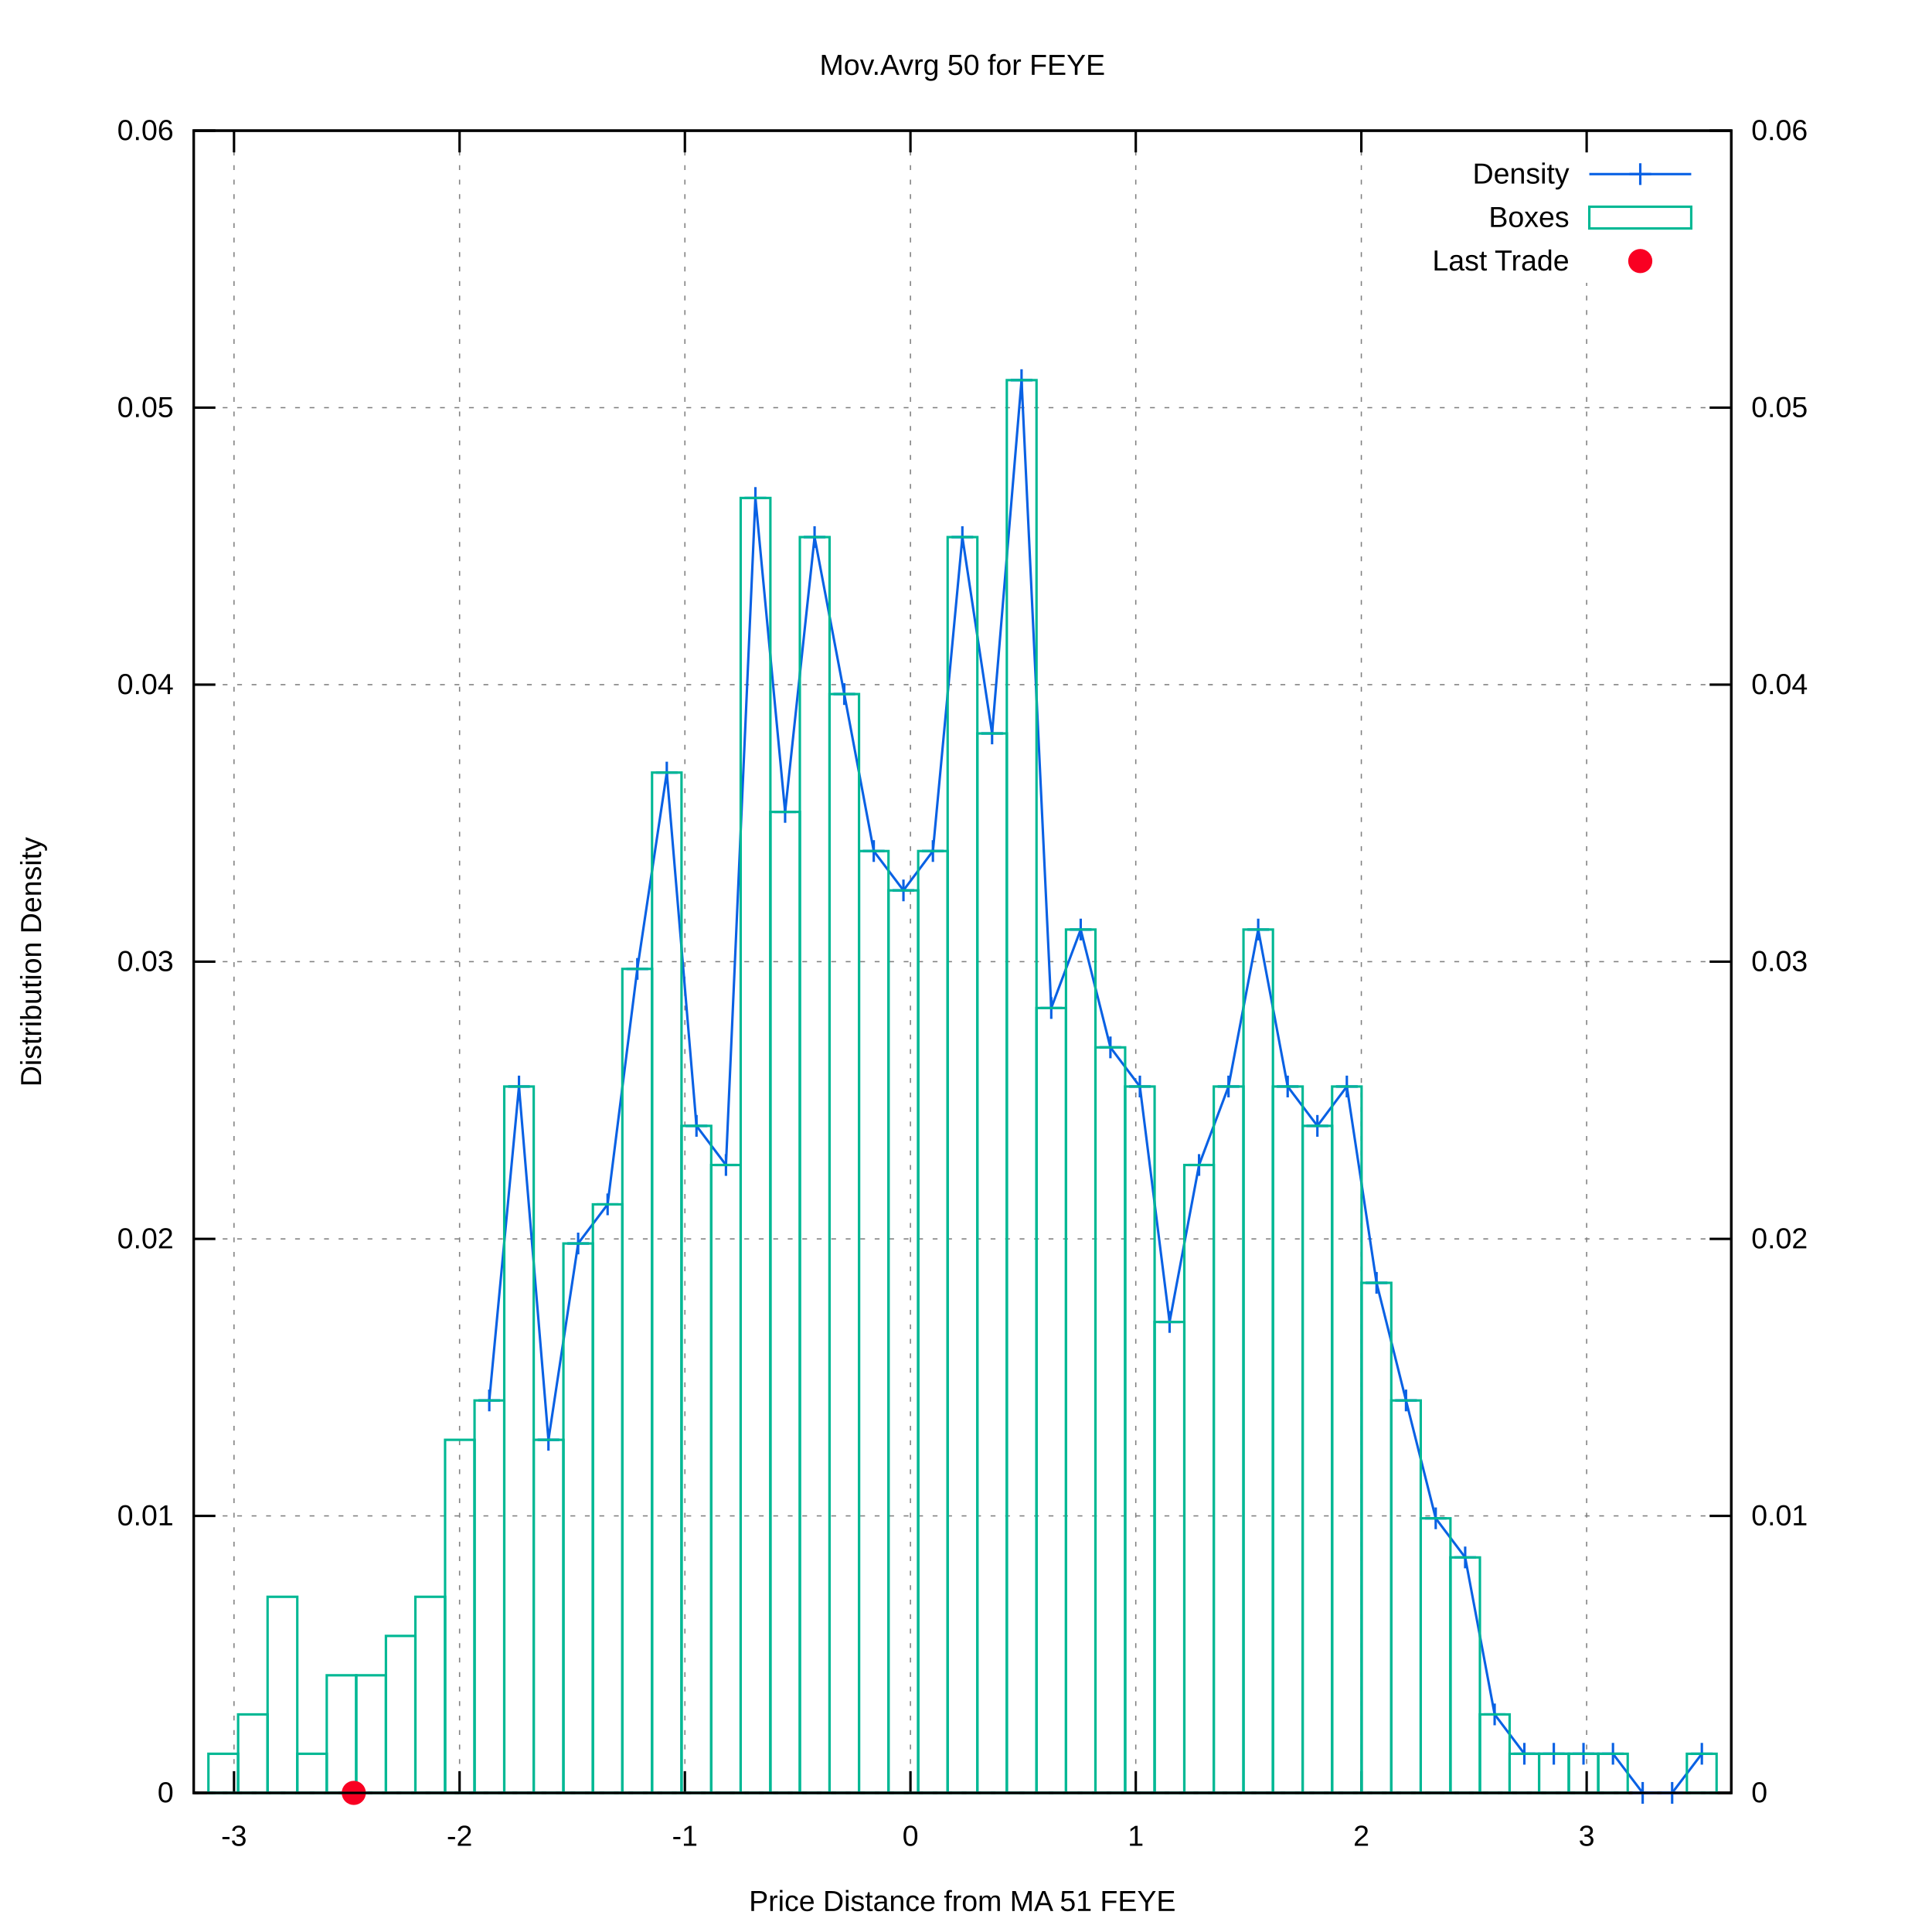
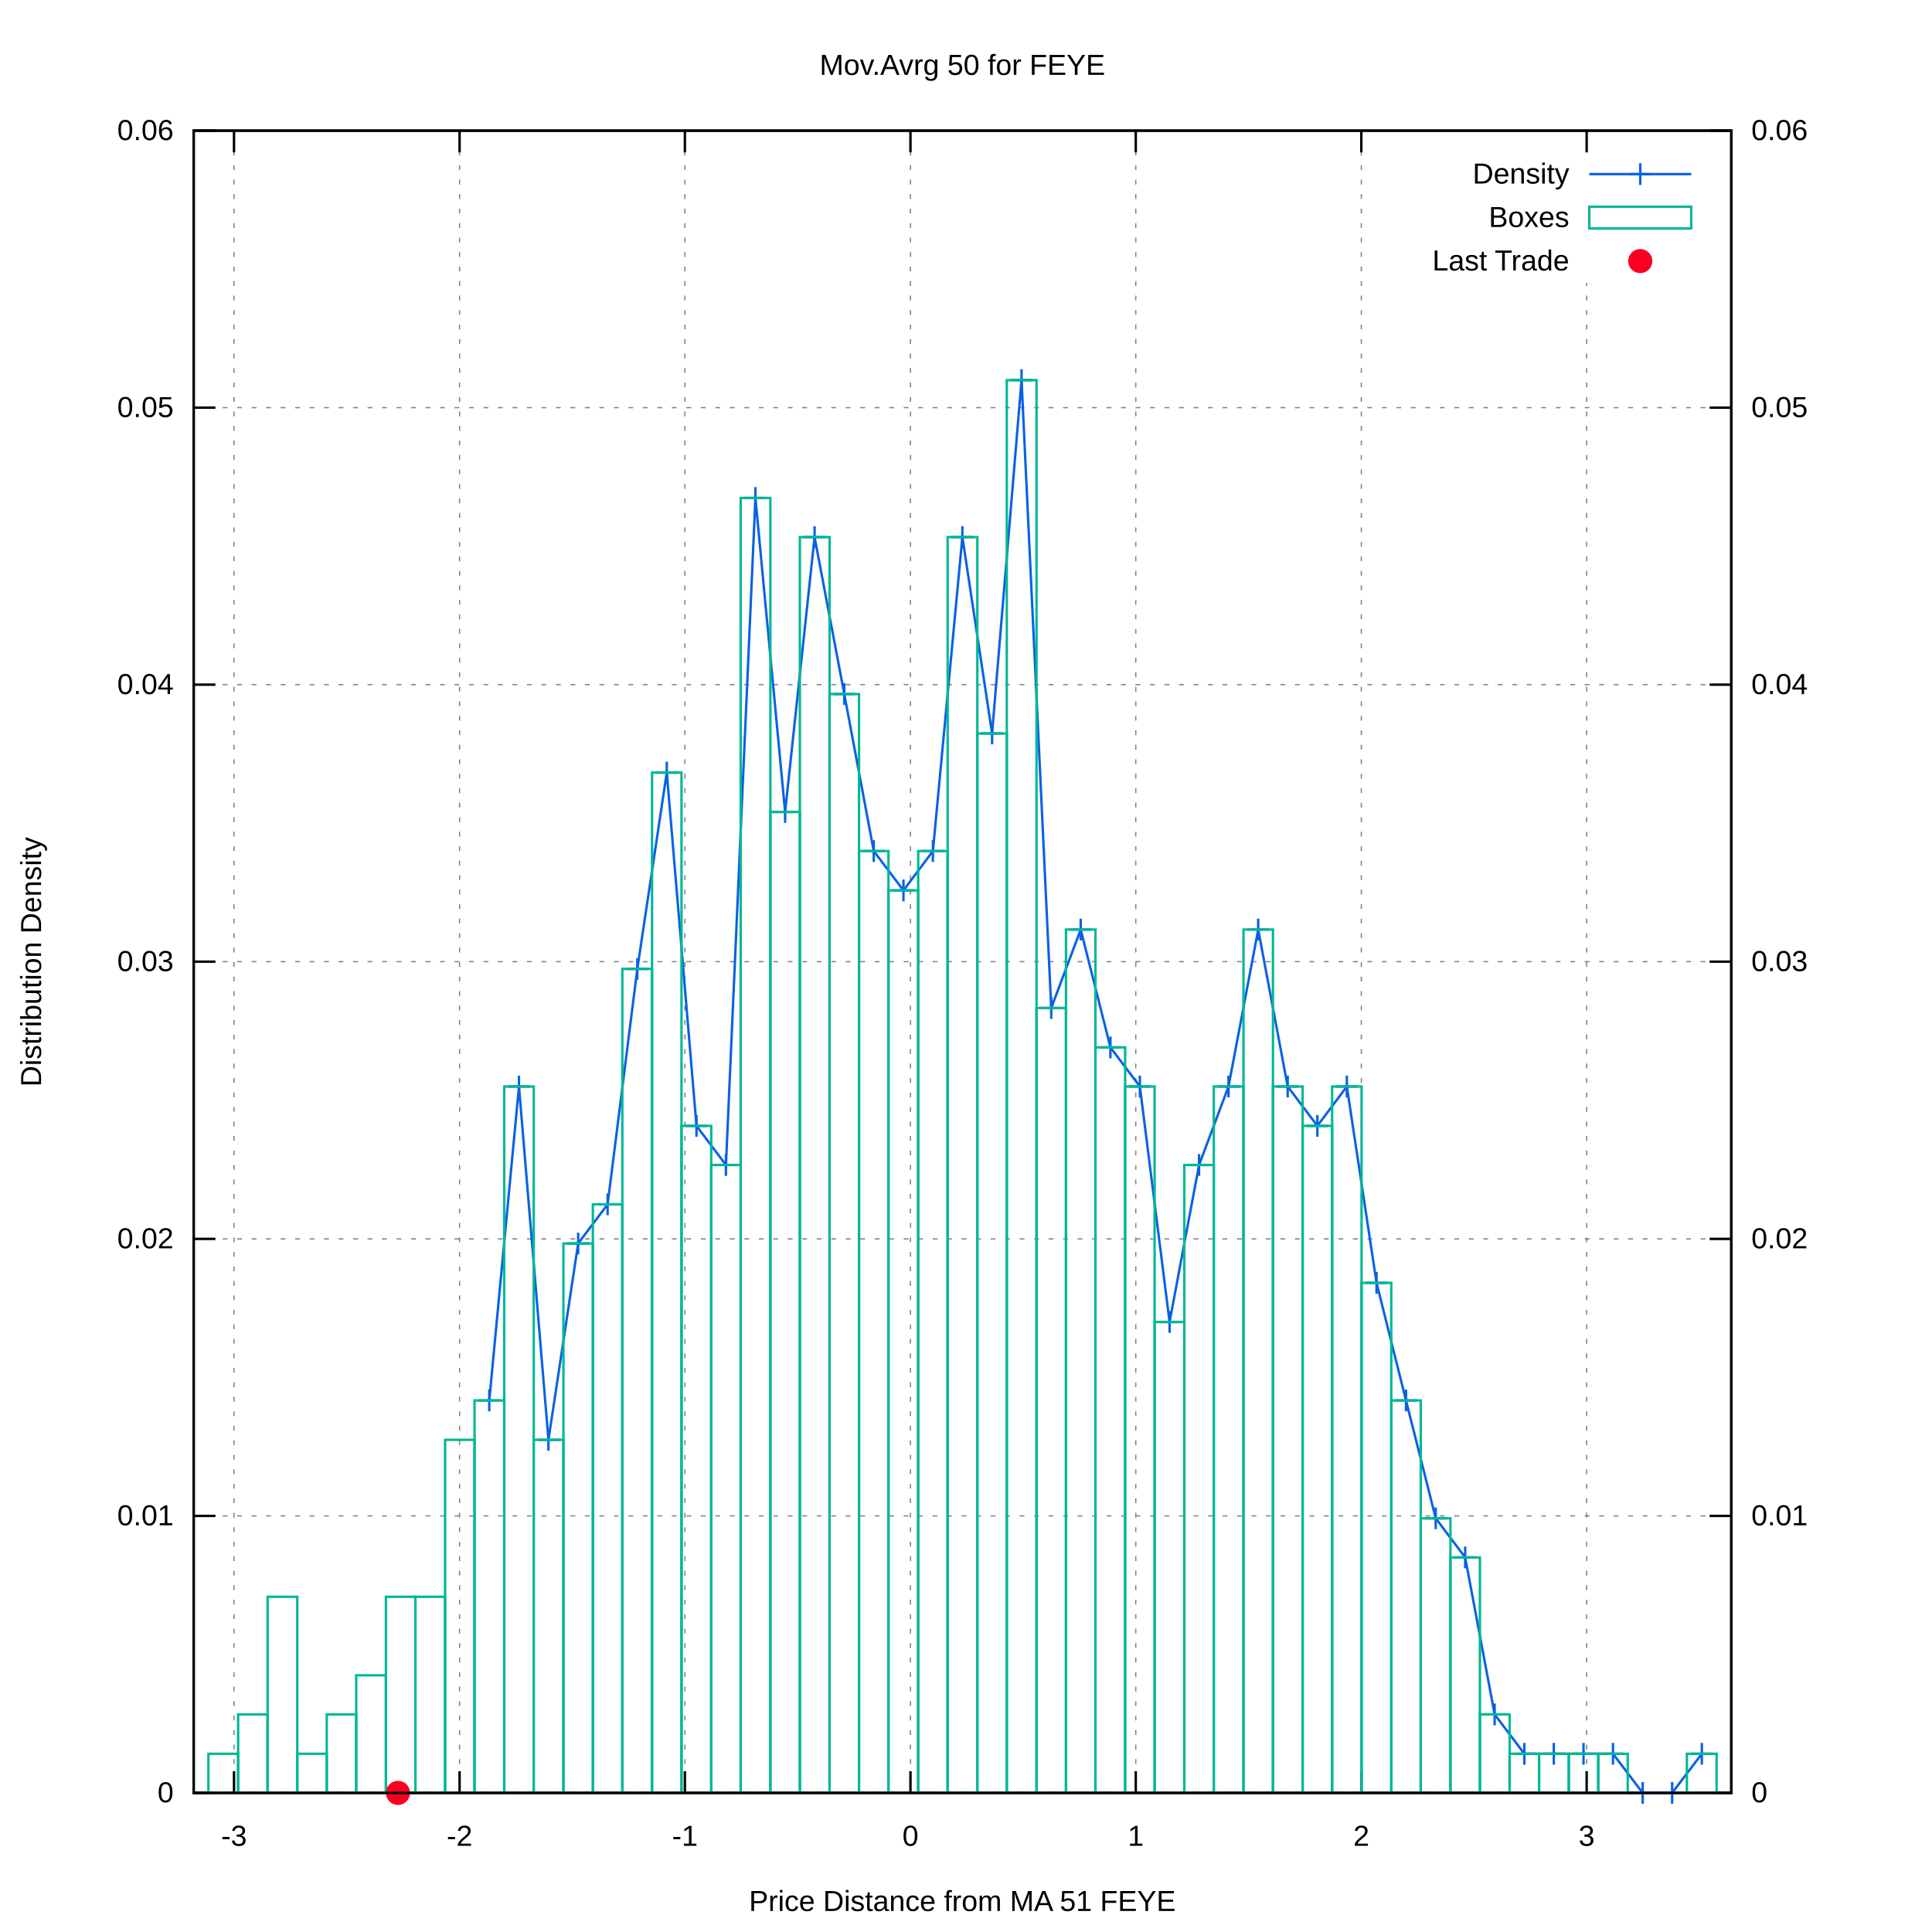
<svg xmlns="http://www.w3.org/2000/svg" xmlns:xlink="http://www.w3.org/1999/xlink" viewBox="0 0 800 800">
  <g id="gnuplot_canvas">
    <rect x="0" y="0" width="800" height="800" fill="#ffffff" />
    <defs>
      <circle id="gpDot" r="0.5" stroke-width="0.5" />
      <path id="gpPt0" stroke-width="0.222" stroke="currentColor" d="M-1,0 h2 M0,-1 v2" />
      <path id="gpPt1" stroke-width="0.222" stroke="currentColor" d="M-1,-1 L1,1 M1,-1 L-1,1" />
      <path id="gpPt2" stroke-width="0.222" stroke="currentColor" d="M-1,0 L1,0 M0,-1 L0,1 M-1,-1 L1,1 M-1,1 L1,-1" />
      <rect id="gpPt3" stroke-width="0.222" stroke="currentColor" x="-1" y="-1" width="2" height="2" />
      <rect id="gpPt4" stroke-width="0.222" stroke="currentColor" fill="currentColor" x="-1" y="-1" width="2" height="2" />
      <circle id="gpPt5" stroke-width="0.222" stroke="currentColor" cx="0" cy="0" r="1" />
      <use xlink:href="#gpPt5" id="gpPt6" fill="currentColor" stroke="none" />
      <path id="gpPt7" stroke-width="0.222" stroke="currentColor" d="M0,-1.33 L-1.33,0.67 L1.33,0.67 z" />
      <use xlink:href="#gpPt7" id="gpPt8" fill="currentColor" stroke="none" />
      <use xlink:href="#gpPt7" id="gpPt9" stroke="currentColor" transform="rotate(180)" />
      <use xlink:href="#gpPt9" id="gpPt10" fill="currentColor" stroke="none" />
      <use xlink:href="#gpPt3" id="gpPt11" stroke="currentColor" transform="rotate(45)" />
      <use xlink:href="#gpPt11" id="gpPt12" fill="currentColor" stroke="none" />
      <path id="gpPt13" stroke-width="0.222" stroke="currentColor" d="M0,1.330 L1.265,0.411 L0.782,-1.067 L-0.782,-1.076 L-1.265,0.411 z" />
      <use xlink:href="#gpPt13" id="gpPt14" fill="currentColor" stroke="none" />
      <filter id="textbox" filterUnits="objectBoundingBox" x="0" y="0" height="1" width="1">
        <feFlood flood-color="#FFFFFF" flood-opacity="1" result="bgnd" />
        <feComposite in="SourceGraphic" in2="bgnd" operator="atop" />
      </filter>
      <filter id="greybox" filterUnits="objectBoundingBox" x="0" y="0" height="1" width="1">
        <feFlood flood-color="lightgrey" flood-opacity="1" result="grey" />
        <feComposite in="SourceGraphic" in2="grey" operator="atop" />
      </filter>
    </defs>
    <g fill="none" color="#FFFFFF" stroke="black" stroke-width="1.00" stroke-linecap="butt" stroke-linejoin="miter">
</g>
    <g fill="none" color="black" stroke="currentColor" stroke-width="1.00" stroke-linecap="butt" stroke-linejoin="miter">
</g>
    <g fill="none" color="black" stroke="black" stroke-width="0.50" stroke-linecap="butt" stroke-linejoin="miter">
</g>
    <g fill="none" color="gray" stroke="currentColor" stroke-width="0.50" stroke-linecap="butt" stroke-linejoin="miter">
      <path stroke="gray" stroke-dasharray="2,4" class="gridline" d="M80.2,742.4 L716.9,742.4  " />
    </g>
    <g fill="none" color="gray" stroke="gray" stroke-width="1.00" stroke-linecap="butt" stroke-linejoin="miter">
</g>
    <g fill="none" color="black" stroke="currentColor" stroke-width="1.00" stroke-linecap="butt" stroke-linejoin="miter">
      <path stroke="black" d="M80.2,742.4 L89.2,742.4  " />
      <g transform="translate(71.9,746.3)" stroke="none" fill="black" font-family="arial" font-size="12.00" text-anchor="end">
        <text>
          <tspan font-family="arial"> 0</tspan>
        </text>
      </g>
    </g>
    <g fill="none" color="black" stroke="currentColor" stroke-width="1.00" stroke-linecap="butt" stroke-linejoin="miter">
</g>
    <g fill="none" color="black" stroke="black" stroke-width="0.50" stroke-linecap="butt" stroke-linejoin="miter">
</g>
    <g fill="none" color="gray" stroke="currentColor" stroke-width="0.50" stroke-linecap="butt" stroke-linejoin="miter">
      <path stroke="gray" stroke-dasharray="2,4" class="gridline" d="M80.2,627.7 L716.9,627.7  " />
    </g>
    <g fill="none" color="gray" stroke="gray" stroke-width="1.00" stroke-linecap="butt" stroke-linejoin="miter">
</g>
    <g fill="none" color="black" stroke="currentColor" stroke-width="1.00" stroke-linecap="butt" stroke-linejoin="miter">
      <path stroke="black" d="M80.2,627.7 L89.2,627.7  " />
      <g transform="translate(71.9,631.6)" stroke="none" fill="black" font-family="arial" font-size="12.00" text-anchor="end">
        <text>
          <tspan font-family="arial"> 0.01</tspan>
        </text>
      </g>
    </g>
    <g fill="none" color="black" stroke="currentColor" stroke-width="1.00" stroke-linecap="butt" stroke-linejoin="miter">
</g>
    <g fill="none" color="black" stroke="black" stroke-width="0.50" stroke-linecap="butt" stroke-linejoin="miter">
</g>
    <g fill="none" color="gray" stroke="currentColor" stroke-width="0.50" stroke-linecap="butt" stroke-linejoin="miter">
      <path stroke="gray" stroke-dasharray="2,4" class="gridline" d="M80.2,513.0 L716.9,513.0  " />
    </g>
    <g fill="none" color="gray" stroke="gray" stroke-width="1.00" stroke-linecap="butt" stroke-linejoin="miter">
</g>
    <g fill="none" color="black" stroke="currentColor" stroke-width="1.00" stroke-linecap="butt" stroke-linejoin="miter">
      <path stroke="black" d="M80.2,513.0 L89.2,513.0  " />
      <g transform="translate(71.9,516.9)" stroke="none" fill="black" font-family="arial" font-size="12.00" text-anchor="end">
        <text>
          <tspan font-family="arial"> 0.02</tspan>
        </text>
      </g>
    </g>
    <g fill="none" color="black" stroke="currentColor" stroke-width="1.00" stroke-linecap="butt" stroke-linejoin="miter">
</g>
    <g fill="none" color="black" stroke="black" stroke-width="0.50" stroke-linecap="butt" stroke-linejoin="miter">
</g>
    <g fill="none" color="gray" stroke="currentColor" stroke-width="0.50" stroke-linecap="butt" stroke-linejoin="miter">
      <path stroke="gray" stroke-dasharray="2,4" class="gridline" d="M80.2,398.2 L716.9,398.2  " />
    </g>
    <g fill="none" color="gray" stroke="gray" stroke-width="1.00" stroke-linecap="butt" stroke-linejoin="miter">
</g>
    <g fill="none" color="black" stroke="currentColor" stroke-width="1.00" stroke-linecap="butt" stroke-linejoin="miter">
      <path stroke="black" d="M80.2,398.2 L89.2,398.2  " />
      <g transform="translate(71.9,402.1)" stroke="none" fill="black" font-family="arial" font-size="12.00" text-anchor="end">
        <text>
          <tspan font-family="arial"> 0.03</tspan>
        </text>
      </g>
    </g>
    <g fill="none" color="black" stroke="currentColor" stroke-width="1.00" stroke-linecap="butt" stroke-linejoin="miter">
</g>
    <g fill="none" color="black" stroke="black" stroke-width="0.50" stroke-linecap="butt" stroke-linejoin="miter">
</g>
    <g fill="none" color="gray" stroke="currentColor" stroke-width="0.50" stroke-linecap="butt" stroke-linejoin="miter">
      <path stroke="gray" stroke-dasharray="2,4" class="gridline" d="M80.2,283.5 L716.9,283.5  " />
    </g>
    <g fill="none" color="gray" stroke="gray" stroke-width="1.00" stroke-linecap="butt" stroke-linejoin="miter">
</g>
    <g fill="none" color="black" stroke="currentColor" stroke-width="1.00" stroke-linecap="butt" stroke-linejoin="miter">
      <path stroke="black" d="M80.2,283.5 L89.2,283.5  " />
      <g transform="translate(71.9,287.4)" stroke="none" fill="black" font-family="arial" font-size="12.00" text-anchor="end">
        <text>
          <tspan font-family="arial"> 0.04</tspan>
        </text>
      </g>
    </g>
    <g fill="none" color="black" stroke="currentColor" stroke-width="1.00" stroke-linecap="butt" stroke-linejoin="miter">
</g>
    <g fill="none" color="black" stroke="black" stroke-width="0.50" stroke-linecap="butt" stroke-linejoin="miter">
</g>
    <g fill="none" color="gray" stroke="currentColor" stroke-width="0.50" stroke-linecap="butt" stroke-linejoin="miter">
      <path stroke="gray" stroke-dasharray="2,4" class="gridline" d="M80.2,168.8 L716.9,168.8  " />
    </g>
    <g fill="none" color="gray" stroke="gray" stroke-width="1.00" stroke-linecap="butt" stroke-linejoin="miter">
</g>
    <g fill="none" color="black" stroke="currentColor" stroke-width="1.00" stroke-linecap="butt" stroke-linejoin="miter">
      <path stroke="black" d="M80.2,168.8 L89.2,168.8  " />
      <g transform="translate(71.9,172.7)" stroke="none" fill="black" font-family="arial" font-size="12.00" text-anchor="end">
        <text>
          <tspan font-family="arial"> 0.05</tspan>
        </text>
      </g>
    </g>
    <g fill="none" color="black" stroke="currentColor" stroke-width="1.00" stroke-linecap="butt" stroke-linejoin="miter">
</g>
    <g fill="none" color="black" stroke="black" stroke-width="0.50" stroke-linecap="butt" stroke-linejoin="miter">
</g>
    <g fill="none" color="gray" stroke="currentColor" stroke-width="0.50" stroke-linecap="butt" stroke-linejoin="miter">
      <path stroke="gray" stroke-dasharray="2,4" class="gridline" d="M80.2,54.1 L716.9,54.1  " />
    </g>
    <g fill="none" color="gray" stroke="gray" stroke-width="1.00" stroke-linecap="butt" stroke-linejoin="miter">
</g>
    <g fill="none" color="black" stroke="currentColor" stroke-width="1.00" stroke-linecap="butt" stroke-linejoin="miter">
      <path stroke="black" d="M80.2,54.1 L89.2,54.1  " />
      <g transform="translate(71.9,58.0)" stroke="none" fill="black" font-family="arial" font-size="12.00" text-anchor="end">
        <text>
          <tspan font-family="arial"> 0.06</tspan>
        </text>
      </g>
    </g>
    <g fill="none" color="black" stroke="currentColor" stroke-width="1.00" stroke-linecap="butt" stroke-linejoin="miter">
</g>
    <g fill="none" color="black" stroke="black" stroke-width="0.50" stroke-linecap="butt" stroke-linejoin="miter">
</g>
    <g fill="none" color="gray" stroke="currentColor" stroke-width="0.50" stroke-linecap="butt" stroke-linejoin="miter">
      <path stroke="gray" stroke-dasharray="2,4" class="gridline" d="M96.9,742.4 L96.9,54.1  " />
    </g>
    <g fill="none" color="gray" stroke="gray" stroke-width="1.00" stroke-linecap="butt" stroke-linejoin="miter">
</g>
    <g fill="none" color="black" stroke="currentColor" stroke-width="1.00" stroke-linecap="butt" stroke-linejoin="miter">
      <path stroke="black" d="M96.9,742.4 L96.9,733.4 M96.9,54.1 L96.9,63.1  " />
      <g transform="translate(96.9,764.3)" stroke="none" fill="black" font-family="arial" font-size="12.00" text-anchor="middle">
        <text>
          <tspan font-family="arial">-3</tspan>
        </text>
      </g>
    </g>
    <g fill="none" color="black" stroke="currentColor" stroke-width="1.00" stroke-linecap="butt" stroke-linejoin="miter">
</g>
    <g fill="none" color="black" stroke="black" stroke-width="0.50" stroke-linecap="butt" stroke-linejoin="miter">
</g>
    <g fill="none" color="gray" stroke="currentColor" stroke-width="0.50" stroke-linecap="butt" stroke-linejoin="miter">
      <path stroke="gray" stroke-dasharray="2,4" class="gridline" d="M190.3,742.4 L190.3,54.1  " />
    </g>
    <g fill="none" color="gray" stroke="gray" stroke-width="1.00" stroke-linecap="butt" stroke-linejoin="miter">
</g>
    <g fill="none" color="black" stroke="currentColor" stroke-width="1.00" stroke-linecap="butt" stroke-linejoin="miter">
      <path stroke="black" d="M190.3,742.4 L190.3,733.4 M190.3,54.1 L190.3,63.1  " />
      <g transform="translate(190.3,764.3)" stroke="none" fill="black" font-family="arial" font-size="12.00" text-anchor="middle">
        <text>
          <tspan font-family="arial">-2</tspan>
        </text>
      </g>
    </g>
    <g fill="none" color="black" stroke="currentColor" stroke-width="1.00" stroke-linecap="butt" stroke-linejoin="miter">
</g>
    <g fill="none" color="black" stroke="black" stroke-width="0.50" stroke-linecap="butt" stroke-linejoin="miter">
</g>
    <g fill="none" color="gray" stroke="currentColor" stroke-width="0.50" stroke-linecap="butt" stroke-linejoin="miter">
      <path stroke="gray" stroke-dasharray="2,4" class="gridline" d="M283.6,742.4 L283.6,54.1  " />
    </g>
    <g fill="none" color="gray" stroke="gray" stroke-width="1.00" stroke-linecap="butt" stroke-linejoin="miter">
</g>
    <g fill="none" color="black" stroke="currentColor" stroke-width="1.00" stroke-linecap="butt" stroke-linejoin="miter">
      <path stroke="black" d="M283.6,742.4 L283.6,733.4 M283.6,54.1 L283.6,63.1  " />
      <g transform="translate(283.6,764.3)" stroke="none" fill="black" font-family="arial" font-size="12.00" text-anchor="middle">
        <text>
          <tspan font-family="arial">-1</tspan>
        </text>
      </g>
    </g>
    <g fill="none" color="black" stroke="currentColor" stroke-width="1.00" stroke-linecap="butt" stroke-linejoin="miter">
</g>
    <g fill="none" color="black" stroke="black" stroke-width="0.50" stroke-linecap="butt" stroke-linejoin="miter">
</g>
    <g fill="none" color="gray" stroke="currentColor" stroke-width="0.50" stroke-linecap="butt" stroke-linejoin="miter">
      <path stroke="gray" stroke-dasharray="2,4" class="gridline" d="M377.0,742.4 L377.0,54.1  " />
    </g>
    <g fill="none" color="gray" stroke="gray" stroke-width="1.00" stroke-linecap="butt" stroke-linejoin="miter">
</g>
    <g fill="none" color="black" stroke="currentColor" stroke-width="1.00" stroke-linecap="butt" stroke-linejoin="miter">
      <path stroke="black" d="M377.0,742.4 L377.0,733.4 M377.0,54.1 L377.0,63.1  " />
      <g transform="translate(377.0,764.3)" stroke="none" fill="black" font-family="arial" font-size="12.00" text-anchor="middle">
        <text>
          <tspan font-family="arial"> 0</tspan>
        </text>
      </g>
    </g>
    <g fill="none" color="black" stroke="currentColor" stroke-width="1.00" stroke-linecap="butt" stroke-linejoin="miter">
</g>
    <g fill="none" color="black" stroke="black" stroke-width="0.50" stroke-linecap="butt" stroke-linejoin="miter">
</g>
    <g fill="none" color="gray" stroke="currentColor" stroke-width="0.50" stroke-linecap="butt" stroke-linejoin="miter">
      <path stroke="gray" stroke-dasharray="2,4" class="gridline" d="M470.3,742.4 L470.3,54.1  " />
    </g>
    <g fill="none" color="gray" stroke="gray" stroke-width="1.00" stroke-linecap="butt" stroke-linejoin="miter">
</g>
    <g fill="none" color="black" stroke="currentColor" stroke-width="1.00" stroke-linecap="butt" stroke-linejoin="miter">
      <path stroke="black" d="M470.3,742.4 L470.3,733.4 M470.3,54.1 L470.3,63.1  " />
      <g transform="translate(470.3,764.3)" stroke="none" fill="black" font-family="arial" font-size="12.00" text-anchor="middle">
        <text>
          <tspan font-family="arial"> 1</tspan>
        </text>
      </g>
    </g>
    <g fill="none" color="black" stroke="currentColor" stroke-width="1.00" stroke-linecap="butt" stroke-linejoin="miter">
</g>
    <g fill="none" color="black" stroke="black" stroke-width="0.50" stroke-linecap="butt" stroke-linejoin="miter">
</g>
    <g fill="none" color="gray" stroke="currentColor" stroke-width="0.50" stroke-linecap="butt" stroke-linejoin="miter">
      <path stroke="gray" stroke-dasharray="2,4" class="gridline" d="M563.7,742.4 L563.7,54.1  " />
    </g>
    <g fill="none" color="gray" stroke="gray" stroke-width="1.00" stroke-linecap="butt" stroke-linejoin="miter">
</g>
    <g fill="none" color="black" stroke="currentColor" stroke-width="1.00" stroke-linecap="butt" stroke-linejoin="miter">
      <path stroke="black" d="M563.7,742.4 L563.7,733.4 M563.7,54.1 L563.7,63.1  " />
      <g transform="translate(563.7,764.3)" stroke="none" fill="black" font-family="arial" font-size="12.00" text-anchor="middle">
        <text>
          <tspan font-family="arial"> 2</tspan>
        </text>
      </g>
    </g>
    <g fill="none" color="black" stroke="currentColor" stroke-width="1.00" stroke-linecap="butt" stroke-linejoin="miter">
</g>
    <g fill="none" color="black" stroke="black" stroke-width="0.50" stroke-linecap="butt" stroke-linejoin="miter">
</g>
    <g fill="none" color="gray" stroke="currentColor" stroke-width="0.50" stroke-linecap="butt" stroke-linejoin="miter">
      <path stroke="gray" stroke-dasharray="2,4" class="gridline" d="M657.0,742.4 L657.0,117.1 M657.0,63.1 L657.0,54.1  " />
    </g>
    <g fill="none" color="gray" stroke="gray" stroke-width="1.00" stroke-linecap="butt" stroke-linejoin="miter">
</g>
    <g fill="none" color="black" stroke="currentColor" stroke-width="1.00" stroke-linecap="butt" stroke-linejoin="miter">
      <path stroke="black" d="M657.0,742.4 L657.0,733.4 M657.0,54.1 L657.0,63.1  " />
      <g transform="translate(657.0,764.3)" stroke="none" fill="black" font-family="arial" font-size="12.00" text-anchor="middle">
        <text>
          <tspan font-family="arial"> 3</tspan>
        </text>
      </g>
    </g>
    <g fill="none" color="black" stroke="currentColor" stroke-width="1.00" stroke-linecap="butt" stroke-linejoin="miter">
      <path stroke="black" d="M716.9,742.4 L707.9,742.4  " />
      <g transform="translate(725.2,746.3)" stroke="none" fill="black" font-family="arial" font-size="12.00" text-anchor="start">
        <text>
          <tspan font-family="arial"> 0</tspan>
        </text>
      </g>
    </g>
    <g fill="none" color="black" stroke="currentColor" stroke-width="1.00" stroke-linecap="butt" stroke-linejoin="miter">
      <path stroke="black" d="M716.9,627.7 L707.9,627.7  " />
      <g transform="translate(725.2,631.6)" stroke="none" fill="black" font-family="arial" font-size="12.00" text-anchor="start">
        <text>
          <tspan font-family="arial"> 0.01</tspan>
        </text>
      </g>
    </g>
    <g fill="none" color="black" stroke="currentColor" stroke-width="1.00" stroke-linecap="butt" stroke-linejoin="miter">
      <path stroke="black" d="M716.9,513.0 L707.9,513.0  " />
      <g transform="translate(725.2,516.9)" stroke="none" fill="black" font-family="arial" font-size="12.00" text-anchor="start">
        <text>
          <tspan font-family="arial"> 0.02</tspan>
        </text>
      </g>
    </g>
    <g fill="none" color="black" stroke="currentColor" stroke-width="1.00" stroke-linecap="butt" stroke-linejoin="miter">
      <path stroke="black" d="M716.9,398.2 L707.9,398.2  " />
      <g transform="translate(725.2,402.1)" stroke="none" fill="black" font-family="arial" font-size="12.00" text-anchor="start">
        <text>
          <tspan font-family="arial"> 0.03</tspan>
        </text>
      </g>
    </g>
    <g fill="none" color="black" stroke="currentColor" stroke-width="1.00" stroke-linecap="butt" stroke-linejoin="miter">
      <path stroke="black" d="M716.9,283.5 L707.9,283.5  " />
      <g transform="translate(725.2,287.4)" stroke="none" fill="black" font-family="arial" font-size="12.00" text-anchor="start">
        <text>
          <tspan font-family="arial"> 0.04</tspan>
        </text>
      </g>
    </g>
    <g fill="none" color="black" stroke="currentColor" stroke-width="1.00" stroke-linecap="butt" stroke-linejoin="miter">
      <path stroke="black" d="M716.9,168.8 L707.9,168.8  " />
      <g transform="translate(725.2,172.7)" stroke="none" fill="black" font-family="arial" font-size="12.00" text-anchor="start">
        <text>
          <tspan font-family="arial"> 0.05</tspan>
        </text>
      </g>
    </g>
    <g fill="none" color="black" stroke="currentColor" stroke-width="1.00" stroke-linecap="butt" stroke-linejoin="miter">
      <path stroke="black" d="M716.9,54.1 L707.9,54.1  " />
      <g transform="translate(725.2,58.0)" stroke="none" fill="black" font-family="arial" font-size="12.00" text-anchor="start">
        <text>
          <tspan font-family="arial"> 0.06</tspan>
        </text>
      </g>
    </g>
    <g fill="none" color="black" stroke="currentColor" stroke-width="1.00" stroke-linecap="butt" stroke-linejoin="miter">
</g>
    <g fill="none" color="gray" stroke="currentColor" stroke-width="1.00" stroke-linecap="butt" stroke-linejoin="miter">
      <path stroke="black" stroke-dasharray="2,4" d="M80.2,742.4 L716.9,742.4  " />
    </g>
    <g fill="none" color="black" stroke="currentColor" stroke-width="1.00" stroke-linecap="butt" stroke-linejoin="miter">
      <path stroke="black" d="M80.2,54.1 L80.2,742.4 L716.9,742.4 L716.9,54.1 L80.2,54.1 Z  " />
    </g>
    <g fill="none" color="black" stroke="currentColor" stroke-width="1.00" stroke-linecap="butt" stroke-linejoin="miter">
      <g transform="translate(17.0,398.3) rotate(270)" stroke="none" fill="black" font-family="arial" font-size="12.00" text-anchor="middle">
        <text>
          <tspan font-family="arial">Distribution Density</tspan>
        </text>
      </g>
    </g>
    <g fill="none" color="black" stroke="currentColor" stroke-width="1.00" stroke-linecap="butt" stroke-linejoin="miter">
      <g transform="translate(398.5,791.3)" stroke="none" fill="black" font-family="arial" font-size="12.00" text-anchor="middle">
        <text>
          <tspan font-family="arial">Price Distance from MA 51 FEYE</tspan>
        </text>
      </g>
    </g>
    <g fill="none" color="black" stroke="currentColor" stroke-width="1.00" stroke-linecap="butt" stroke-linejoin="miter">
      <g transform="translate(398.5,31.0)" stroke="none" fill="black" font-family="arial" font-size="12.00" text-anchor="middle">
        <text>
          <tspan font-family="arial">Mov.Avrg 50 for FEYE </tspan>
        </text>
      </g>
    </g>
    <g id="gnuplot_plot_1">
      <g fill="none" color="black" stroke="currentColor" stroke-width="1.00" stroke-linecap="butt" stroke-linejoin="miter">
        <g transform="translate(649.8,76.0)" stroke="none" fill="black" font-family="arial" font-size="12.00" text-anchor="end">
          <text>
            <tspan font-family="arial">Density</tspan>
          </text>
        </g>
      </g>
      <g fill="none" color="black" stroke="currentColor" stroke-width="1.00" stroke-linecap="butt" stroke-linejoin="miter">
        <path stroke="rgb(  9,  97, 228)" d="M658.1,72.1 L700.3,72.1 M202.6,579.9 L214.9,449.9 L227.1,596.2 L239.4,514.9 L251.6,498.7 L263.9,401.2   L276.1,319.9 L288.4,466.2 L300.6,482.4 L312.8,206.2 L325.1,336.2 L337.3,222.4 L349.6,287.4 L361.8,352.4   L374.1,368.7 L386.3,352.4 L398.5,222.4 L410.8,303.7 L423.0,157.4 L435.3,417.4 L447.5,384.9 L459.8,433.7   L472.0,449.9 L484.3,547.4 L496.5,482.4 L508.7,449.9 L521.0,384.9 L533.2,449.9 L545.5,466.2 L557.7,449.9   L570.0,531.2 L582.2,579.9 L594.5,628.7 L606.7,644.9 L618.9,709.9 L631.2,726.2 L643.4,726.2 L655.7,726.2   L667.9,726.2 L680.2,742.4 L692.4,742.4 L704.7,726.2  " />
        <use xlink:href="#gpPt0" transform="translate(202.6,579.9) scale(4.50)" color="rgb(  9,  97, 228)" />
        <use xlink:href="#gpPt0" transform="translate(214.9,449.9) scale(4.50)" color="rgb(  9,  97, 228)" />
        <use xlink:href="#gpPt0" transform="translate(227.1,596.2) scale(4.50)" color="rgb(  9,  97, 228)" />
        <use xlink:href="#gpPt0" transform="translate(239.4,514.9) scale(4.50)" color="rgb(  9,  97, 228)" />
        <use xlink:href="#gpPt0" transform="translate(251.6,498.7) scale(4.50)" color="rgb(  9,  97, 228)" />
        <use xlink:href="#gpPt0" transform="translate(263.9,401.2) scale(4.50)" color="rgb(  9,  97, 228)" />
        <use xlink:href="#gpPt0" transform="translate(276.1,319.9) scale(4.50)" color="rgb(  9,  97, 228)" />
        <use xlink:href="#gpPt0" transform="translate(288.4,466.2) scale(4.50)" color="rgb(  9,  97, 228)" />
        <use xlink:href="#gpPt0" transform="translate(300.6,482.4) scale(4.50)" color="rgb(  9,  97, 228)" />
        <use xlink:href="#gpPt0" transform="translate(312.8,206.2) scale(4.50)" color="rgb(  9,  97, 228)" />
        <use xlink:href="#gpPt0" transform="translate(325.1,336.2) scale(4.50)" color="rgb(  9,  97, 228)" />
        <use xlink:href="#gpPt0" transform="translate(337.3,222.4) scale(4.50)" color="rgb(  9,  97, 228)" />
        <use xlink:href="#gpPt0" transform="translate(349.6,287.4) scale(4.50)" color="rgb(  9,  97, 228)" />
        <use xlink:href="#gpPt0" transform="translate(361.8,352.4) scale(4.50)" color="rgb(  9,  97, 228)" />
        <use xlink:href="#gpPt0" transform="translate(374.1,368.7) scale(4.50)" color="rgb(  9,  97, 228)" />
        <use xlink:href="#gpPt0" transform="translate(386.3,352.4) scale(4.50)" color="rgb(  9,  97, 228)" />
        <use xlink:href="#gpPt0" transform="translate(398.5,222.4) scale(4.50)" color="rgb(  9,  97, 228)" />
        <use xlink:href="#gpPt0" transform="translate(410.8,303.7) scale(4.50)" color="rgb(  9,  97, 228)" />
        <use xlink:href="#gpPt0" transform="translate(423.0,157.4) scale(4.50)" color="rgb(  9,  97, 228)" />
        <use xlink:href="#gpPt0" transform="translate(435.3,417.4) scale(4.50)" color="rgb(  9,  97, 228)" />
        <use xlink:href="#gpPt0" transform="translate(447.5,384.9) scale(4.50)" color="rgb(  9,  97, 228)" />
        <use xlink:href="#gpPt0" transform="translate(459.8,433.7) scale(4.50)" color="rgb(  9,  97, 228)" />
        <use xlink:href="#gpPt0" transform="translate(472.0,449.9) scale(4.50)" color="rgb(  9,  97, 228)" />
        <use xlink:href="#gpPt0" transform="translate(484.3,547.4) scale(4.50)" color="rgb(  9,  97, 228)" />
        <use xlink:href="#gpPt0" transform="translate(496.5,482.4) scale(4.50)" color="rgb(  9,  97, 228)" />
        <use xlink:href="#gpPt0" transform="translate(508.7,449.9) scale(4.50)" color="rgb(  9,  97, 228)" />
        <use xlink:href="#gpPt0" transform="translate(521.0,384.9) scale(4.50)" color="rgb(  9,  97, 228)" />
        <use xlink:href="#gpPt0" transform="translate(533.2,449.9) scale(4.50)" color="rgb(  9,  97, 228)" />
        <use xlink:href="#gpPt0" transform="translate(545.5,466.2) scale(4.50)" color="rgb(  9,  97, 228)" />
        <use xlink:href="#gpPt0" transform="translate(557.7,449.9) scale(4.50)" color="rgb(  9,  97, 228)" />
        <use xlink:href="#gpPt0" transform="translate(570.0,531.2) scale(4.50)" color="rgb(  9,  97, 228)" />
        <use xlink:href="#gpPt0" transform="translate(582.2,579.9) scale(4.50)" color="rgb(  9,  97, 228)" />
        <use xlink:href="#gpPt0" transform="translate(594.5,628.7) scale(4.50)" color="rgb(  9,  97, 228)" />
        <use xlink:href="#gpPt0" transform="translate(606.7,644.9) scale(4.50)" color="rgb(  9,  97, 228)" />
        <use xlink:href="#gpPt0" transform="translate(618.9,709.9) scale(4.50)" color="rgb(  9,  97, 228)" />
        <use xlink:href="#gpPt0" transform="translate(631.2,726.2) scale(4.50)" color="rgb(  9,  97, 228)" />
        <use xlink:href="#gpPt0" transform="translate(643.4,726.2) scale(4.50)" color="rgb(  9,  97, 228)" />
        <use xlink:href="#gpPt0" transform="translate(655.7,726.2) scale(4.50)" color="rgb(  9,  97, 228)" />
        <use xlink:href="#gpPt0" transform="translate(667.9,726.2) scale(4.50)" color="rgb(  9,  97, 228)" />
        <use xlink:href="#gpPt0" transform="translate(680.2,742.4) scale(4.50)" color="rgb(  9,  97, 228)" />
        <use xlink:href="#gpPt0" transform="translate(692.4,742.4) scale(4.50)" color="rgb(  9,  97, 228)" />
        <use xlink:href="#gpPt0" transform="translate(704.7,726.2) scale(4.50)" color="rgb(  9,  97, 228)" />
        <use xlink:href="#gpPt0" transform="translate(679.2,72.1) scale(4.50)" color="rgb(  9,  97, 228)" />
      </g>
    </g>
    <g id="gnuplot_plot_2">
      <g fill="none" color="black" stroke="currentColor" stroke-width="1.00" stroke-linecap="butt" stroke-linejoin="miter">
        <g transform="translate(649.8,94.0)" stroke="none" fill="black" font-family="arial" font-size="12.00" text-anchor="end">
          <text>
            <tspan font-family="arial">Boxes</tspan>
          </text>
        </g>
      </g>
      <g fill="none" color="black" stroke="currentColor" stroke-width="1.00" stroke-linecap="butt" stroke-linejoin="miter">
        <path stroke="rgb(  0, 184, 148)" d="M658.1,94.6 L700.3,94.6 L700.3,85.6 L658.1,85.6 L658.1,94.6 Z  " />
        <path stroke="rgb(  0, 184, 148)" d="M86.3,742.4 L86.3,726.2 L98.6,726.2 L98.6,742.4 L86.3,742.4 Z  " />
        <path stroke="rgb(  0, 184, 148)" d="M98.6,742.4 L98.6,709.9 L110.8,709.9 L110.8,742.4 L98.6,742.4 Z  " />
        <path stroke="rgb(  0, 184, 148)" d="M110.8,742.4 L110.8,661.2 L123.1,661.2 L123.1,742.4 L110.8,742.4 Z  " />
        <path stroke="rgb(  0, 184, 148)" d="M123.1,742.4 L123.1,726.2 L135.3,726.2 L135.3,742.4 L123.1,742.4 Z  " />
-         <path stroke="rgb(  0, 184, 148)" d="M135.3,742.4 L135.3,693.7 L147.5,693.7 L147.5,742.4 L135.3,742.4 Z  " />
+         <path stroke="rgb(  0, 184, 148)" d="M135.3,742.4 L135.3,709.9 L147.5,709.9 L147.5,742.4 L135.3,742.4 Z  " />
        <path stroke="rgb(  0, 184, 148)" d="M147.5,742.4 L147.5,693.7 L159.8,693.7 L159.8,742.4 L147.5,742.4 Z  " />
-         <path stroke="rgb(  0, 184, 148)" d="M159.8,742.4 L159.8,677.4 L172.0,677.4 L172.0,742.4 L159.8,742.4 Z  " />
+         <path stroke="rgb(  0, 184, 148)" d="M159.8,742.4 L159.8,661.2 L172.0,661.2 L172.0,742.4 L159.8,742.4 Z  " />
        <path stroke="rgb(  0, 184, 148)" d="M172.0,742.4 L172.0,661.2 L184.3,661.2 L184.3,742.4 L172.0,742.4 Z  " />
        <path stroke="rgb(  0, 184, 148)" d="M184.3,742.4 L184.3,596.2 L196.5,596.2 L196.5,742.4 L184.3,742.4 Z  " />
        <path stroke="rgb(  0, 184, 148)" d="M196.5,742.4 L196.5,579.9 L208.8,579.9 L208.8,742.4 L196.5,742.4 Z  " />
        <path stroke="rgb(  0, 184, 148)" d="M208.8,742.4 L208.8,449.9 L221.0,449.9 L221.0,742.4 L208.8,742.4 Z  " />
        <path stroke="rgb(  0, 184, 148)" d="M221.0,742.4 L221.0,596.2 L233.3,596.2 L233.3,742.4 L221.0,742.4 Z  " />
        <path stroke="rgb(  0, 184, 148)" d="M233.3,742.4 L233.3,514.9 L245.5,514.9 L245.5,742.4 L233.3,742.4 Z  " />
        <path stroke="rgb(  0, 184, 148)" d="M245.5,742.4 L245.5,498.7 L257.7,498.7 L257.7,742.4 L245.5,742.4 Z  " />
        <path stroke="rgb(  0, 184, 148)" d="M257.7,742.4 L257.7,401.2 L270.0,401.2 L270.0,742.4 L257.7,742.4 Z  " />
        <path stroke="rgb(  0, 184, 148)" d="M270.0,742.4 L270.0,319.9 L282.2,319.9 L282.2,742.4 L270.0,742.4 Z  " />
        <path stroke="rgb(  0, 184, 148)" d="M282.2,742.4 L282.2,466.2 L294.5,466.2 L294.5,742.4 L282.2,742.4 Z  " />
        <path stroke="rgb(  0, 184, 148)" d="M294.5,742.4 L294.5,482.4 L306.7,482.4 L306.7,742.4 L294.5,742.4 Z  " />
        <path stroke="rgb(  0, 184, 148)" d="M306.7,742.4 L306.7,206.2 L319.0,206.2 L319.0,742.4 L306.7,742.4 Z  " />
        <path stroke="rgb(  0, 184, 148)" d="M319.0,742.4 L319.0,336.2 L331.2,336.2 L331.2,742.4 L319.0,742.4 Z  " />
        <path stroke="rgb(  0, 184, 148)" d="M331.2,742.4 L331.2,222.4 L343.5,222.4 L343.5,742.4 L331.2,742.4 Z  " />
        <path stroke="rgb(  0, 184, 148)" d="M343.5,742.4 L343.5,287.4 L355.7,287.4 L355.7,742.4 L343.5,742.4 Z  " />
        <path stroke="rgb(  0, 184, 148)" d="M355.7,742.4 L355.7,352.4 L367.9,352.4 L367.9,742.4 L355.7,742.4 Z  " />
        <path stroke="rgb(  0, 184, 148)" d="M367.9,742.4 L367.9,368.7 L380.2,368.7 L380.2,742.4 L367.9,742.4 Z  " />
        <path stroke="rgb(  0, 184, 148)" d="M380.2,742.4 L380.2,352.4 L392.4,352.4 L392.4,742.4 L380.2,742.4 Z  " />
        <path stroke="rgb(  0, 184, 148)" d="M392.4,742.4 L392.4,222.4 L404.7,222.4 L404.7,742.4 L392.4,742.4 Z  " />
        <path stroke="rgb(  0, 184, 148)" d="M404.7,742.4 L404.7,303.7 L416.9,303.7 L416.9,742.4 L404.7,742.4 Z  " />
        <path stroke="rgb(  0, 184, 148)" d="M416.9,742.4 L416.9,157.4 L429.2,157.4 L429.2,742.4 L416.9,742.4 Z  " />
        <path stroke="rgb(  0, 184, 148)" d="M429.2,742.4 L429.2,417.4 L441.4,417.4 L441.4,742.4 L429.2,742.4 Z  " />
        <path stroke="rgb(  0, 184, 148)" d="M441.4,742.4 L441.4,384.9 L453.6,384.9 L453.6,742.4 L441.4,742.4 Z  " />
        <path stroke="rgb(  0, 184, 148)" d="M453.6,742.4 L453.6,433.7 L465.9,433.7 L465.9,742.4 L453.6,742.4 Z  " />
        <path stroke="rgb(  0, 184, 148)" d="M465.9,742.4 L465.9,449.9 L478.1,449.9 L478.1,742.4 L465.9,742.4 Z  " />
        <path stroke="rgb(  0, 184, 148)" d="M478.1,742.4 L478.1,547.4 L490.4,547.4 L490.4,742.4 L478.1,742.4 Z  " />
        <path stroke="rgb(  0, 184, 148)" d="M490.4,742.4 L490.4,482.4 L502.6,482.4 L502.6,742.4 L490.4,742.4 Z  " />
        <path stroke="rgb(  0, 184, 148)" d="M502.6,742.4 L502.6,449.9 L514.9,449.9 L514.9,742.4 L502.6,742.4 Z  " />
        <path stroke="rgb(  0, 184, 148)" d="M514.9,742.4 L514.9,384.9 L527.1,384.9 L527.1,742.4 L514.9,742.4 Z  " />
        <path stroke="rgb(  0, 184, 148)" d="M527.1,742.4 L527.1,449.9 L539.4,449.9 L539.4,742.4 L527.1,742.4 Z  " />
        <path stroke="rgb(  0, 184, 148)" d="M539.4,742.4 L539.4,466.2 L551.6,466.2 L551.6,742.4 L539.4,742.4 Z  " />
        <path stroke="rgb(  0, 184, 148)" d="M551.6,742.4 L551.6,449.9 L563.8,449.9 L563.8,742.4 L551.6,742.4 Z  " />
        <path stroke="rgb(  0, 184, 148)" d="M563.8,742.4 L563.8,531.2 L576.1,531.2 L576.1,742.4 L563.8,742.4 Z  " />
        <path stroke="rgb(  0, 184, 148)" d="M576.1,742.4 L576.1,579.9 L588.3,579.9 L588.3,742.4 L576.1,742.4 Z  " />
        <path stroke="rgb(  0, 184, 148)" d="M588.3,742.4 L588.3,628.7 L600.6,628.7 L600.6,742.4 L588.3,742.4 Z  " />
        <path stroke="rgb(  0, 184, 148)" d="M600.6,742.4 L600.6,644.9 L612.8,644.9 L612.8,742.4 L600.6,742.4 Z  " />
        <path stroke="rgb(  0, 184, 148)" d="M612.8,742.4 L612.8,709.9 L625.1,709.9 L625.1,742.4 L612.8,742.4 Z  " />
        <path stroke="rgb(  0, 184, 148)" d="M625.1,742.4 L625.1,726.2 L637.3,726.2 L637.3,742.4 L625.1,742.4 Z  " />
        <path stroke="rgb(  0, 184, 148)" d="M637.3,742.4 L637.3,726.2 L649.6,726.2 L649.6,742.4 L637.3,742.4 Z  " />
        <path stroke="rgb(  0, 184, 148)" d="M649.6,742.4 L649.6,726.2 L661.8,726.2 L661.8,742.4 L649.6,742.4 Z  " />
        <path stroke="rgb(  0, 184, 148)" d="M661.8,742.4 L661.8,726.2 L674.0,726.2 L674.0,742.4 L661.8,742.4 Z  " />
        <path stroke="rgb(  0, 184, 148)" d="M698.5,742.4 L698.5,726.2 L710.8,726.2 L710.8,742.4 L698.5,742.4 Z  " />
      </g>
    </g>
    <g id="gnuplot_plot_3">
      <g fill="none" color="black" stroke="currentColor" stroke-width="1.00" stroke-linecap="butt" stroke-linejoin="miter">
        <g transform="translate(649.8,112.0)" stroke="none" fill="black" font-family="arial" font-size="12.00" text-anchor="end">
          <text>
            <tspan font-family="arial">Last Trade</tspan>
          </text>
        </g>
      </g>
      <g fill="none" color="black" stroke="currentColor" stroke-width="1.00" stroke-linecap="butt" stroke-linejoin="miter">
-         <use xlink:href="#gpPt6" transform="translate(146.5,742.4) scale(4.50)" color="rgb(249,   0,  34)" />
+         <use xlink:href="#gpPt6" transform="translate(164.8,742.4) scale(4.50)" color="rgb(249,   0,  34)" />
        <use xlink:href="#gpPt6" transform="translate(679.2,108.1) scale(4.50)" color="rgb(249,   0,  34)" />
      </g>
    </g>
    <g fill="none" color="#FFFFFF" stroke="rgb(249,   0,  34)" stroke-width="2.00" stroke-linecap="butt" stroke-linejoin="miter">
</g>
    <g fill="none" color="black" stroke="currentColor" stroke-width="2.00" stroke-linecap="butt" stroke-linejoin="miter">
</g>
    <g fill="none" color="black" stroke="black" stroke-width="1.00" stroke-linecap="butt" stroke-linejoin="miter">
</g>
    <g fill="none" color="black" stroke="currentColor" stroke-width="1.00" stroke-linecap="butt" stroke-linejoin="miter">
      <path stroke="black" d="M80.2,54.1 L80.2,742.4 L716.9,742.4 L716.9,54.1 L80.2,54.1 Z  " />
    </g>
    <g fill="none" color="black" stroke="currentColor" stroke-width="1.00" stroke-linecap="butt" stroke-linejoin="miter">
</g>
  </g>
</svg>
